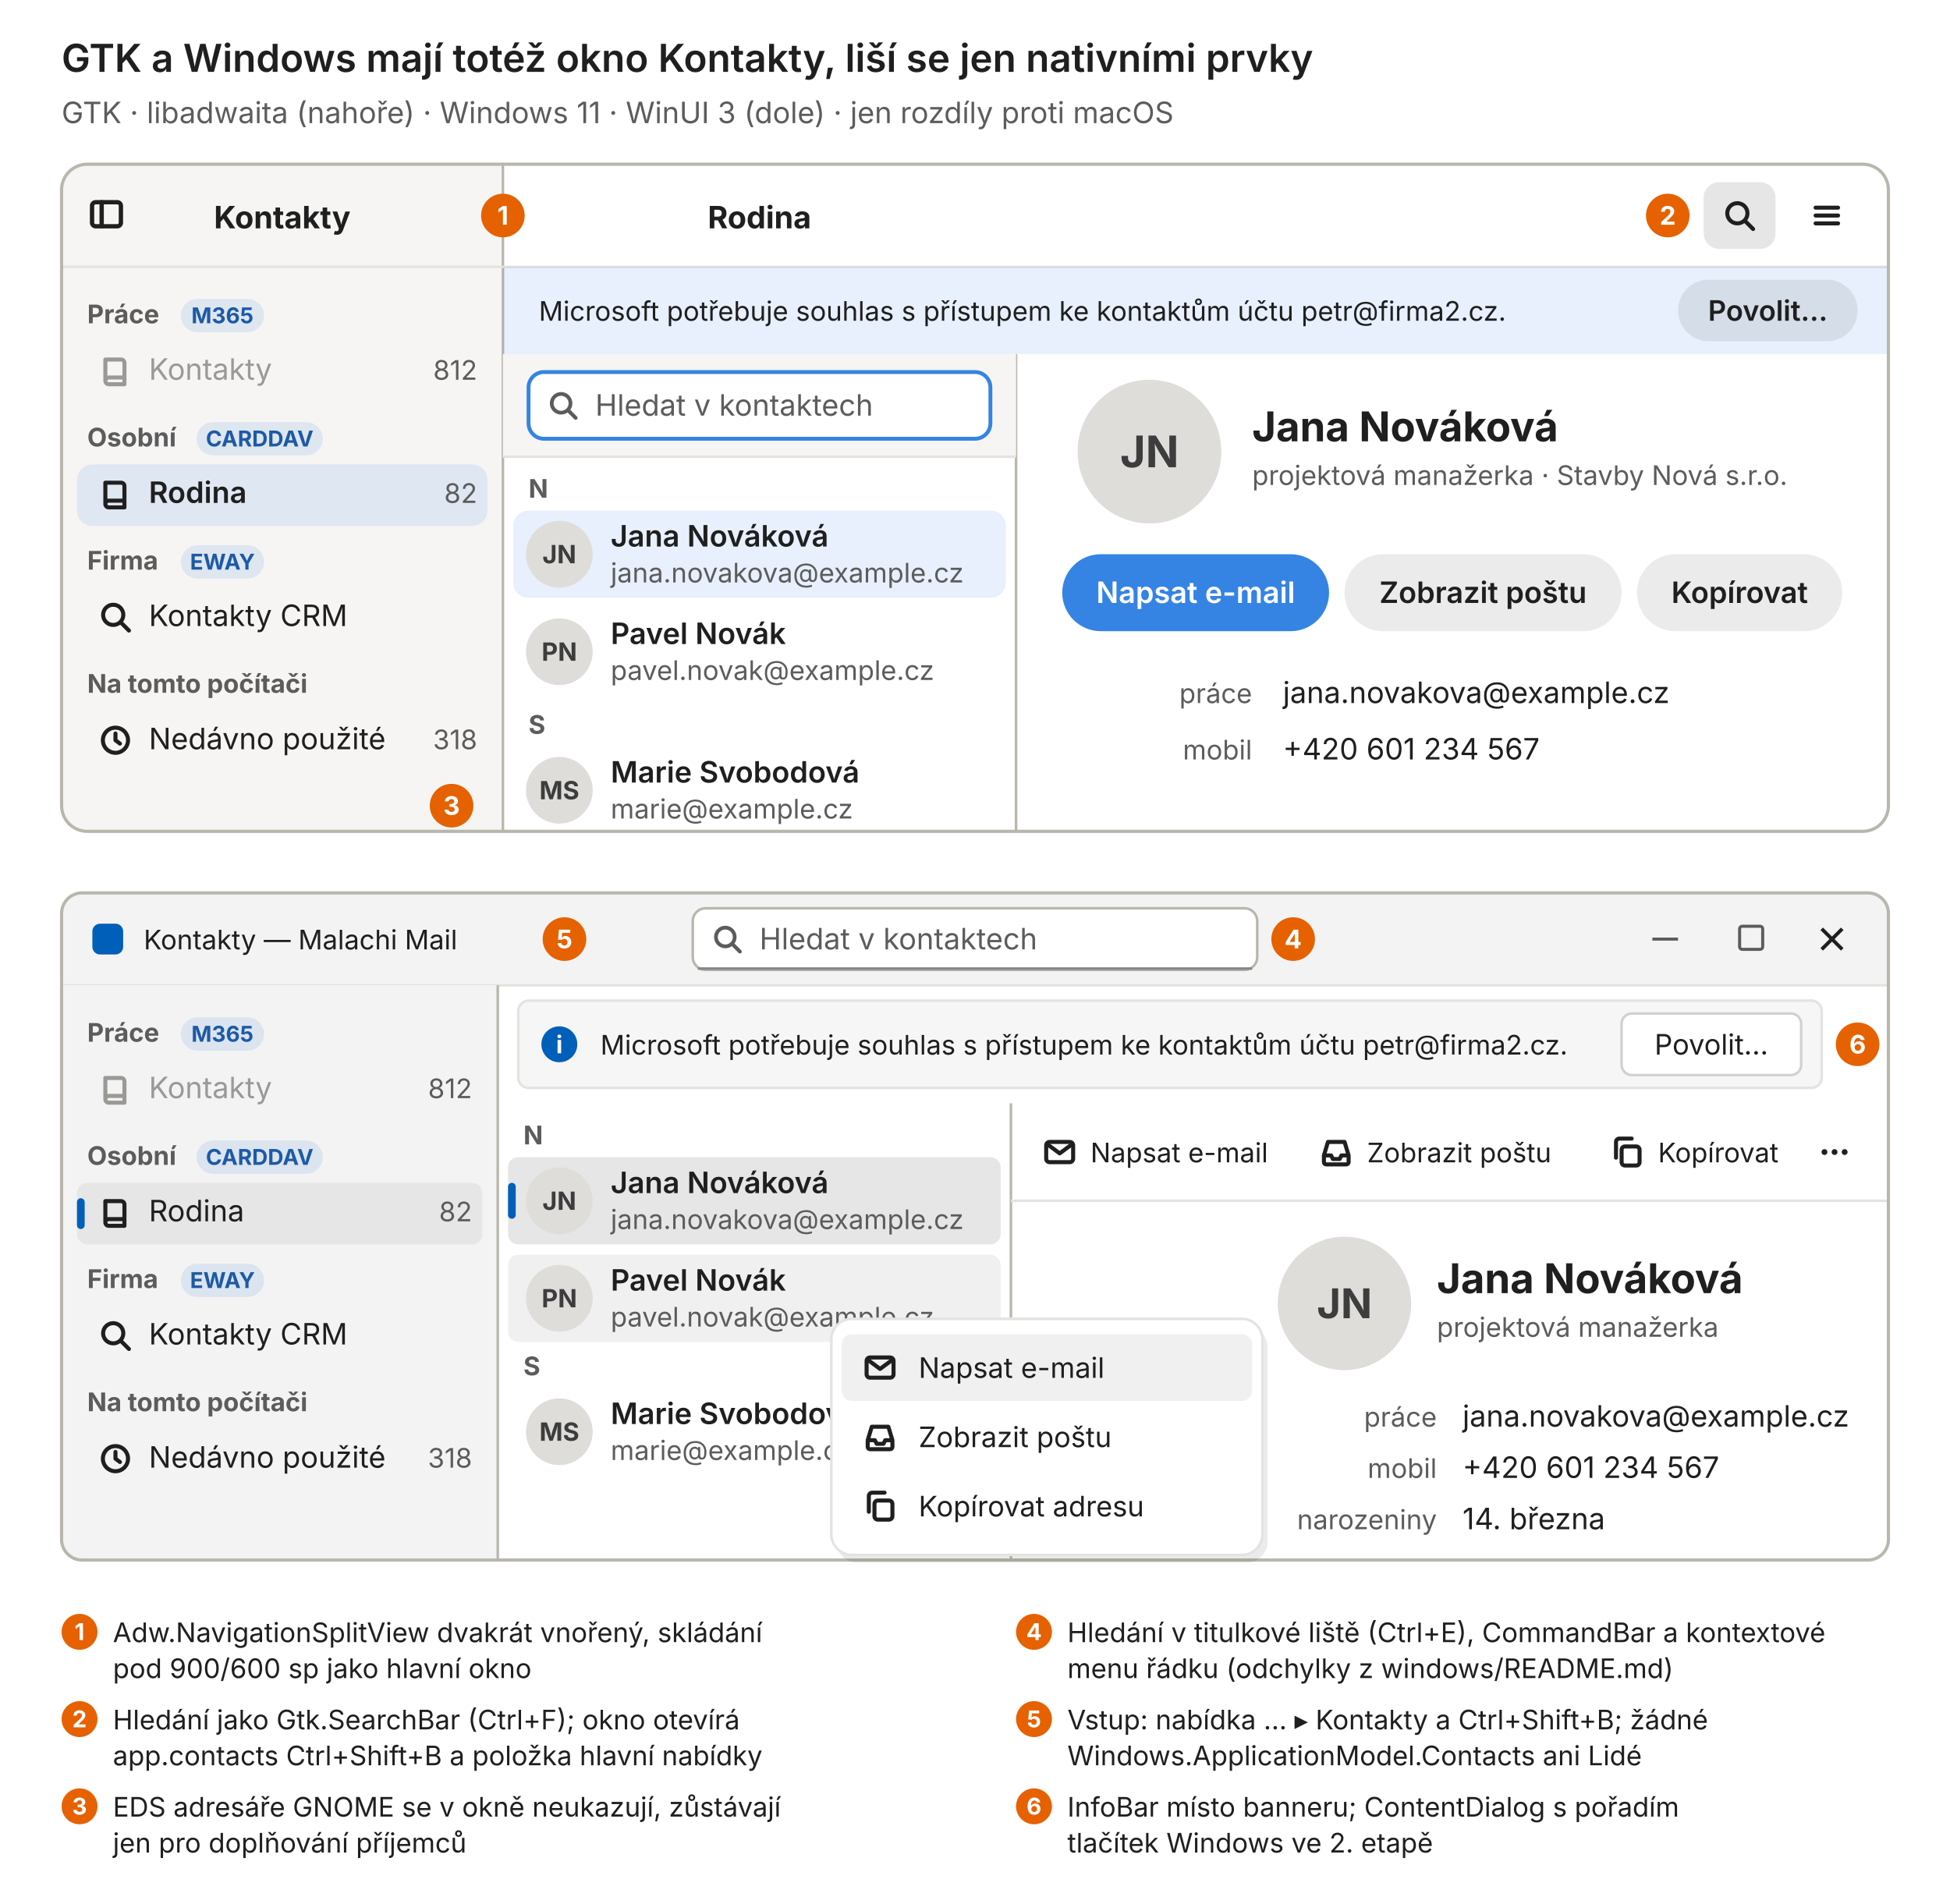
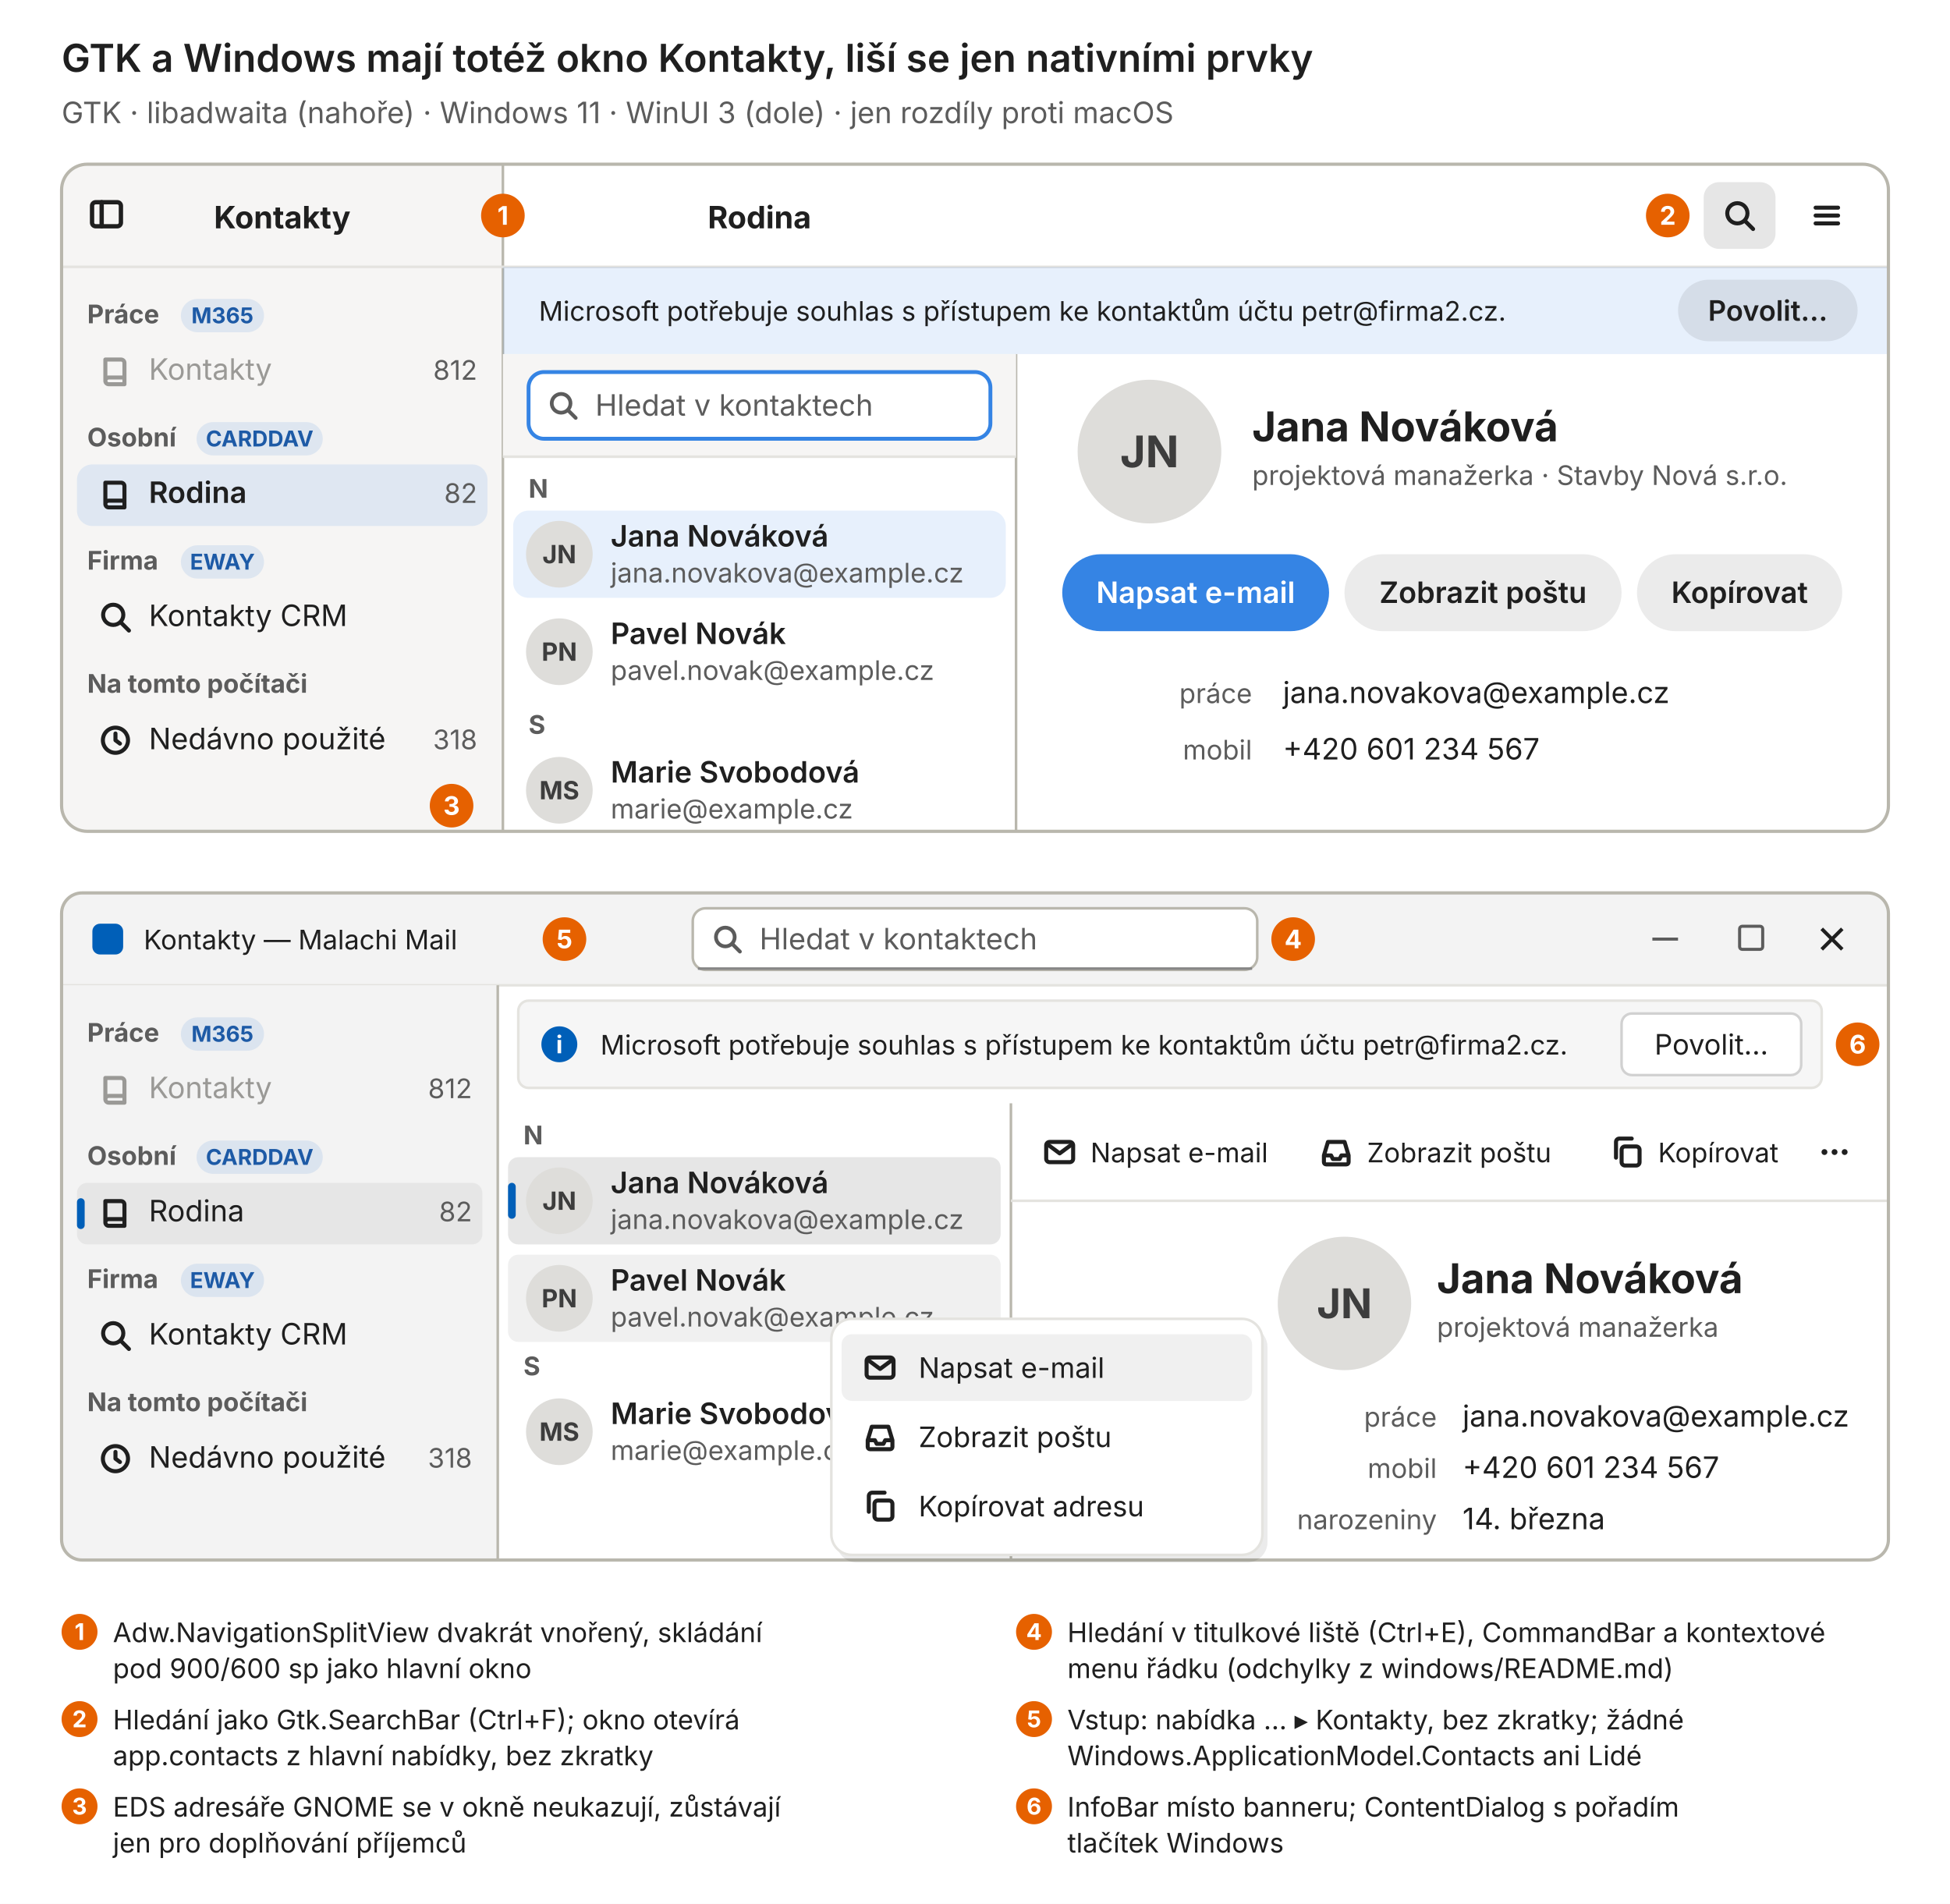
<svg xmlns="http://www.w3.org/2000/svg" xmlns:xlink="http://www.w3.org/1999/xlink" viewBox="0 0 760 742" role="img" aria-label="GTK a Windows mají totéž okno Kontakty, liší se jen nativními prvky" font-size="11.5" font-family="Inter, Cantarell, 'Segoe UI', Helvetica, Arial, sans-serif">
  <rect width="100%" height="100%" fill="#ffffff" />
  <defs>
    <symbol id="i-search" viewBox="0 0 16 16">
      <circle cx="7" cy="7" r="4.5" />
      <path d="M10.5 10.5 14 14" />
    </symbol>
    <symbol id="i-plus" viewBox="0 0 16 16">
      <path d="M8 3v10M3 8h10" />
    </symbol>
    <symbol id="i-mail" viewBox="0 0 16 16">
      <rect x="2" y="3.5" width="12" height="9" rx="1.5" />
      <path d="M2.6 4.6 8 8.6l5.4-4" />
    </symbol>
    <symbol id="i-more" viewBox="0 0 16 16">
      <path d="M3.5 8h.01M8 8h.01M12.5 8h.01" stroke-width="2.6" />
    </symbol>
    <symbol id="i-back" viewBox="0 0 16 16">
      <path d="M10 3 5 8l5 5" />
    </symbol>
    <symbol id="i-people" viewBox="0 0 16 16">
      <circle cx="6" cy="5.5" r="2.4" />
      <path d="M1.8 13.5c.6-2.6 2.2-3.9 4.2-3.9s3.6 1.3 4.2 3.9M10.2 3.4a2.3 2.3 0 0 1 0 4.4M11.6 9.8c1.3.4 2.2 1.6 2.6 3.7" />
    </symbol>
    <symbol id="i-sync" viewBox="0 0 16 16">
      <path d="M13 6A5.3 5.3 0 0 0 3.2 5.2M3 10a5.3 5.3 0 0 0 9.8.8M13.2 2.6V6H9.8M2.8 13.4V10h3.4" />
    </symbol>
    <symbol id="i-lock" viewBox="0 0 16 16">
      <rect x="3.5" y="7" width="9" height="7" rx="1.5" />
      <path d="M5.5 7V5a2.5 2.5 0 0 1 5 0v2" />
    </symbol>
    <symbol id="i-sidebar" viewBox="0 0 16 16">
      <rect x="2" y="3" width="12" height="10" rx="1.5" />
      <path d="M6 3v10" />
    </symbol>
    <symbol id="i-book" viewBox="0 0 16 16">
      <path d="M3.5 3h7A1.5 1.5 0 0 1 12 4.5V14H5a1.5 1.5 0 0 1-1.5-1.5zM3.5 12.5A1.5 1.5 0 0 1 5 11h7" />
    </symbol>
    <symbol id="i-clock" viewBox="0 0 16 16">
      <circle cx="8" cy="8" r="5.6" />
      <path d="M8 5v3l2 1.5" />
    </symbol>
    <symbol id="i-info" viewBox="0 0 16 16">
      <circle cx="8" cy="8" r="5.8" />
      <path d="M8 7.2v3.6M8 5.1h.01" />
    </symbol>
    <symbol id="i-copy" viewBox="0 0 16 16">
      <rect x="5.5" y="5.5" width="8" height="8.5" rx="1.5" />
      <path d="M3 10.5V3.5A1.5 1.5 0 0 1 4.5 2H10" />
    </symbol>
    <symbol id="i-inbox" viewBox="0 0 16 16">
      <path d="M2.5 9.5 4.3 3.5h7.4l1.8 6v3a1 1 0 0 1-1 1h-9a1 1 0 0 1-1-1zM2.5 9.5h3.2l.8 1.6h3l.8-1.6h3.2" />
    </symbol>
    <symbol id="i-menu" viewBox="0 0 16 16">
      <path d="M3 4.5h10M3 8h10M3 11.5h10" />
    </symbol>
    <symbol id="i-gear" viewBox="0 0 16 16">
      <circle cx="8" cy="8" r="2.2" />
      <path d="M8 2v2M8 12v2M2 8h2M12 8h2M3.8 3.8l1.4 1.4M10.8 10.8l1.4 1.4M3.8 12.2l1.4-1.4M10.8 5.2l1.4-1.4" />
    </symbol>
  </defs>
  <text x="24" y="28" font-size="15" font-weight="600" fill="#1f1f1f">GTK a Windows mají totéž okno Kontakty, liší se jen nativními prvky</text>
  <text x="24" y="48" fill="#5c5c5c">GTK · libadwaita (nahoře) · Windows 11 · WinUI 3 (dole) · jen rozdíly proti macOS</text>
  <clipPath id="clip1">
    <rect x="24" y="64" width="712" height="260" rx="10" />
  </clipPath>
  <g clip-path="url(#clip1)">
    <rect x="24" y="64" width="712" height="260" fill="#ffffff" />
    <rect x="24" y="64" width="172" height="260" fill="#f6f5f4" />
    <line x1="196" y1="64" x2="196" y2="324" stroke="#b9b7ad" stroke-width="1" />
    <line x1="396" y1="138" x2="396" y2="324" stroke="#b9b7ad" stroke-width="1" />
    <line x1="24" y1="104" x2="736" y2="104" stroke="#e4e3df" stroke-width="1" />
    <use xlink:href="#i-sidebar" x="34" y="76" width="15" height="15" stroke="#1f1f1f" fill="none" stroke-width="1.8" stroke-linecap="round" stroke-linejoin="round" />
    <text x="110" y="89" font-size="12" font-weight="700" text-anchor="middle" fill="#1f1f1f">Kontakty</text>
    <text x="296" y="89" font-size="12" font-weight="700" text-anchor="middle" fill="#1f1f1f">Rodina</text>
    <rect x="664" y="71" width="28" height="26" rx="6" fill="#000000" fill-opacity="0.1" />
    <use xlink:href="#i-search" x="671" y="77" width="14" height="14" stroke="#1f1f1f" fill="none" stroke-width="1.8" stroke-linecap="round" stroke-linejoin="round" />
    <rect x="698" y="71" width="28" height="26" rx="6" fill="none" />
    <use xlink:href="#i-menu" x="705" y="77" width="14" height="14" stroke="#1f1f1f" fill="none" stroke-width="1.8" stroke-linecap="round" stroke-linejoin="round" />
    <text x="34" y="126" font-size="10" font-weight="700" fill="#5c5c5c">Práce</text>
    <rect x="70.5" y="116.5" width="32.4" height="13" rx="6.5" fill="#2b76d2" fill-opacity="0.12" />
    <text x="86.7" y="126.0" font-size="8.5" font-weight="700" text-anchor="middle" fill="#1d5aa6">M365</text>
    <use xlink:href="#i-book" x="38" y="137.5" width="14" height="14" stroke="#9a9996" fill="none" stroke-width="1.8" stroke-linecap="round" stroke-linejoin="round" />
    <text x="58" y="148" fill="#9a9996">Kontakty</text>
    <text x="186" y="148" font-size="10.5" text-anchor="end" fill="#5c5c5c">812</text>
    <text x="34" y="174" font-size="10" font-weight="700" fill="#5c5c5c">Osobní</text>
    <rect x="76.6" y="164.5" width="49.2" height="13" rx="6.5" fill="#2b76d2" fill-opacity="0.12" />
    <text x="101.2" y="174.0" font-size="8.5" font-weight="700" text-anchor="middle" fill="#1d5aa6">CARDDAV</text>
    <rect x="30" y="181" width="160" height="24" rx="6" fill="#3584e4" fill-opacity="0.12" />
    <use xlink:href="#i-book" x="38" y="185.5" width="14" height="14" stroke="#1f1f1f" fill="none" stroke-width="1.8" stroke-linecap="round" stroke-linejoin="round" />
    <text x="58" y="196" font-weight="600" fill="#1f1f1f">Rodina</text>
    <text x="186" y="196" font-size="10.5" text-anchor="end" fill="#5c5c5c">82</text>
    <text x="34" y="222" font-size="10" font-weight="700" fill="#5c5c5c">Firma</text>
    <rect x="70.5" y="212.5" width="32.4" height="13" rx="6.5" fill="#2b76d2" fill-opacity="0.12" />
    <text x="86.7" y="222.0" font-size="8.5" font-weight="700" text-anchor="middle" fill="#1d5aa6">EWAY</text>
    <use xlink:href="#i-search" x="38" y="233.5" width="14" height="14" stroke="#1f1f1f" fill="none" stroke-width="1.8" stroke-linecap="round" stroke-linejoin="round" />
    <text x="58" y="244" fill="#1f1f1f">Kontakty CRM</text>
    <text x="34" y="270" font-size="10" font-weight="700" fill="#5c5c5c">Na tomto počítači</text>
    <use xlink:href="#i-clock" x="38" y="281.5" width="14" height="14" stroke="#1f1f1f" fill="none" stroke-width="1.8" stroke-linecap="round" stroke-linejoin="round" />
    <text x="58" y="292" fill="#1f1f1f">Nedávno použité</text>
    <text x="186" y="292" font-size="10.5" text-anchor="end" fill="#5c5c5c">318</text>
    <rect x="196" y="104" width="540" height="34" fill="#3584e4" fill-opacity="0.12" />
    <text x="210" y="125" font-size="10.5" fill="#1f1f1f">Microsoft potřebuje souhlas s přístupem ke kontaktům účtu petr@firma2.cz.</text>
    <rect x="654" y="109" width="70" height="24" rx="12" fill="#000000" fill-opacity="0.08" />
    <text x="689" y="125" font-size="11" font-weight="600" text-anchor="middle" fill="#1f1f1f">Povolit…</text>
    <rect x="196" y="138" width="200" height="40" fill="#f6f5f4" />
    <line x1="196" y1="178" x2="396" y2="178" stroke="#e4e3df" stroke-width="1" />
    <rect x="206" y="145" width="180" height="26" rx="6" fill="#ffffff" stroke="#3584e4" stroke-width="1.5" />
    <use xlink:href="#i-search" x="213" y="151.5" width="13" height="13" stroke="#5c5c5c" fill="none" stroke-width="1.8" stroke-linecap="round" stroke-linejoin="round" />
    <text x="232" y="162" font-size="11.5" fill="#5c5c5c">Hledat v kontaktech</text>
    <text x="206" y="194" font-size="10" font-weight="700" fill="#5c5c5c">N</text>
    <rect x="200" y="199" width="192" height="34" rx="6" fill="#3584e4" fill-opacity="0.12" />
    <circle cx="218" cy="216" r="13" fill="#deddda" />
    <text x="218" y="219.528" font-size="9.8" font-weight="700" text-anchor="middle" fill="#3d3d3d">JN</text>
    <text x="238" y="213" font-weight="600" fill="#1f1f1f">Jana Nováková</text>
    <text x="238" y="227" font-size="10.5" fill="#5c5c5c">jana.novakova@example.cz</text>
    <circle cx="218" cy="254" r="13" fill="#deddda" />
    <text x="218" y="257.528" font-size="9.8" font-weight="700" text-anchor="middle" fill="#3d3d3d">PN</text>
    <text x="238" y="251" font-weight="600" fill="#1f1f1f">Pavel Novák</text>
    <text x="238" y="265" font-size="10.5" fill="#5c5c5c">pavel.novak@example.cz</text>
    <text x="206" y="286" font-size="10" font-weight="700" fill="#5c5c5c">S</text>
    <circle cx="218" cy="308" r="13" fill="#deddda" />
    <text x="218" y="311.528" font-size="9.8" font-weight="700" text-anchor="middle" fill="#3d3d3d">MS</text>
    <text x="238" y="305" font-weight="600" fill="#1f1f1f">Marie Svobodová</text>
    <text x="238" y="319" font-size="10.5" fill="#5c5c5c">marie@example.cz</text>
    <circle cx="448" cy="176" r="28" fill="#deddda" />
    <text x="448" y="182.12" font-size="17" font-weight="700" text-anchor="middle" fill="#3d3d3d">JN</text>
    <text x="488" y="172" font-size="16" font-weight="700" fill="#1f1f1f">Jana Nováková</text>
    <text x="488" y="189" font-size="10.5" fill="#5c5c5c">projektová manažerka · Stavby Nová s.r.o.</text>
    <rect x="414" y="216" width="104" height="30" rx="15" fill="#3584e4" />
    <text x="466.0" y="235" font-size="11.5" font-weight="600" text-anchor="middle" fill="#ffffff">Napsat e-mail</text>
    <rect x="524" y="216" width="108" height="30" rx="15" fill="#000000" fill-opacity="0.08" />
    <text x="578.0" y="235" font-size="11.5" font-weight="600" text-anchor="middle" fill="#1f1f1f">Zobrazit poštu</text>
    <rect x="638" y="216" width="80" height="30" rx="15" fill="#000000" fill-opacity="0.08" />
    <text x="678.0" y="235" font-size="11.5" font-weight="600" text-anchor="middle" fill="#1f1f1f">Kopírovat</text>
    <text x="488" y="274" font-size="10.5" text-anchor="end" fill="#5c5c5c">práce</text>
    <text x="500" y="274" fill="#1f1f1f">jana.novakova@example.cz</text>
    <text x="488" y="296" font-size="10.5" text-anchor="end" fill="#5c5c5c">mobil</text>
    <text x="500" y="296" fill="#1f1f1f">+420 601 234 567</text>
  </g>
  <rect x="24" y="64" width="712" height="260" rx="10" fill="none" stroke="#b9b7ad" stroke-width="1.25" />
  <circle cx="196" cy="84" r="8.5" fill="#e66100" />
  <text x="196" y="87.6" font-size="10" font-weight="700" text-anchor="middle" fill="#ffffff">1</text>
  <circle cx="650" cy="84" r="8.5" fill="#e66100" />
  <text x="650" y="87.6" font-size="10" font-weight="700" text-anchor="middle" fill="#ffffff">2</text>
  <circle cx="176" cy="314" r="8.5" fill="#e66100" />
  <text x="176" y="317.6" font-size="10" font-weight="700" text-anchor="middle" fill="#ffffff">3</text>
  <clipPath id="clip2">
    <rect x="24" y="348" width="712" height="260" rx="8" />
  </clipPath>
  <g clip-path="url(#clip2)">
    <rect x="24" y="348" width="712" height="260" fill="#ffffff" />
    <rect x="24" y="348" width="712" height="36" fill="#f3f3f3" />
    <rect x="36" y="360" width="12" height="12" rx="3" fill="#005fb8" />
    <text x="56" y="370" font-size="10.5" fill="#1f1f1f">Kontakty — Malachi Mail</text>
    <rect x="270" y="354" width="220" height="24" rx="5" fill="#ffffff" stroke="#b9b7ad" stroke-width="1" />
    <line x1="272" y1="377.5" x2="488" y2="377.5" stroke="#868686" stroke-width="1" />
    <use xlink:href="#i-search" x="277" y="359.5" width="13" height="13" stroke="#5c5c5c" fill="none" stroke-width="1.8" stroke-linecap="round" stroke-linejoin="round" />
    <text x="296" y="370" font-size="11.5" fill="#5c5c5c">Hledat v kontaktech</text>
    <line x1="644" y1="366" x2="654" y2="366" stroke="#5c5c5c" stroke-width="1.2" />
    <rect x="678" y="361" width="9" height="9" rx="1" fill="none" stroke="#5c5c5c" stroke-width="1.2" />
    <line x1="710" y1="362" x2="718" y2="370" stroke="#1f1f1f" stroke-width="1.4" />
    <line x1="718" y1="362" x2="710" y2="370" stroke="#1f1f1f" stroke-width="1.4" />
    <line x1="24" y1="384" x2="736" y2="384" stroke="#e4e3df" stroke-width="1" />
    <rect x="24" y="384" width="170" height="224" fill="#f3f3f3" />
    <line x1="194" y1="384" x2="194" y2="608" stroke="#b9b7ad" stroke-width="1" />
    <text x="34" y="406" font-size="10" font-weight="700" fill="#5c5c5c">Práce</text>
    <rect x="70.5" y="396.5" width="32.4" height="13" rx="6.5" fill="#2b76d2" fill-opacity="0.12" />
    <text x="86.7" y="406.0" font-size="8.5" font-weight="700" text-anchor="middle" fill="#1d5aa6">M365</text>
    <use xlink:href="#i-book" x="38" y="417.5" width="14" height="14" stroke="#9a9996" fill="none" stroke-width="1.8" stroke-linecap="round" stroke-linejoin="round" />
    <text x="58" y="428" fill="#9a9996">Kontakty</text>
    <text x="184" y="428" font-size="10.5" text-anchor="end" fill="#5c5c5c">812</text>
    <text x="34" y="454" font-size="10" font-weight="700" fill="#5c5c5c">Osobní</text>
    <rect x="76.6" y="444.5" width="49.2" height="13" rx="6.5" fill="#2b76d2" fill-opacity="0.12" />
    <text x="101.2" y="454.0" font-size="8.5" font-weight="700" text-anchor="middle" fill="#1d5aa6">CARDDAV</text>
    <rect x="30" y="461" width="158" height="24" rx="4" fill="#e6e6e6" />
    <rect x="30" y="467" width="3" height="12" rx="1.5" fill="#005fb8" />
    <use xlink:href="#i-book" x="38" y="465.5" width="14" height="14" stroke="#1f1f1f" fill="none" stroke-width="1.8" stroke-linecap="round" stroke-linejoin="round" />
    <text x="58" y="476" fill="#1f1f1f">Rodina</text>
    <text x="184" y="476" font-size="10.5" text-anchor="end" fill="#5c5c5c">82</text>
    <text x="34" y="502" font-size="10" font-weight="700" fill="#5c5c5c">Firma</text>
    <rect x="70.5" y="492.5" width="32.4" height="13" rx="6.5" fill="#2b76d2" fill-opacity="0.12" />
    <text x="86.7" y="502.0" font-size="8.5" font-weight="700" text-anchor="middle" fill="#1d5aa6">EWAY</text>
    <use xlink:href="#i-search" x="38" y="513.5" width="14" height="14" stroke="#1f1f1f" fill="none" stroke-width="1.8" stroke-linecap="round" stroke-linejoin="round" />
    <text x="58" y="524" fill="#1f1f1f">Kontakty CRM</text>
    <text x="34" y="550" font-size="10" font-weight="700" fill="#5c5c5c">Na tomto počítači</text>
    <use xlink:href="#i-clock" x="38" y="561.5" width="14" height="14" stroke="#1f1f1f" fill="none" stroke-width="1.8" stroke-linecap="round" stroke-linejoin="round" />
    <text x="58" y="572" fill="#1f1f1f">Nedávno použité</text>
    <text x="184" y="572" font-size="10.5" text-anchor="end" fill="#5c5c5c">318</text>
    <rect x="202" y="390" width="508" height="34" rx="4" fill="#f6f6f6" stroke="#e4e3df" stroke-width="1" />
    <circle cx="218" cy="407" r="7" fill="#005fb8" />
    <text x="218" y="410.5" font-size="9.5" font-weight="700" text-anchor="middle" fill="#ffffff">i</text>
    <text x="234" y="411" font-size="10.5" fill="#1f1f1f">Microsoft potřebuje souhlas s přístupem ke kontaktům účtu petr@firma2.cz.</text>
    <rect x="632" y="395" width="70" height="24" rx="4" fill="#ffffff" stroke="#d1d1d1" stroke-width="1" />
    <text x="667" y="411" font-size="11" text-anchor="middle" fill="#1f1f1f">Povolit…</text>
    <line x1="394" y1="430" x2="394" y2="608" stroke="#b9b7ad" stroke-width="1" />
    <text x="204" y="446" font-size="10" font-weight="700" fill="#5c5c5c">N</text>
    <rect x="198" y="451" width="192" height="34" rx="4" fill="#e6e6e6" />
    <rect x="198" y="461" width="3" height="14" rx="1.5" fill="#005fb8" />
    <circle cx="218" cy="468" r="13" fill="#deddda" />
    <text x="218" y="471.528" font-size="9.8" font-weight="700" text-anchor="middle" fill="#3d3d3d">JN</text>
    <text x="238" y="465" font-weight="600" fill="#1f1f1f">Jana Nováková</text>
    <text x="238" y="479" font-size="10.5" fill="#5c5c5c">jana.novakova@example.cz</text>
    <rect x="198" y="489" width="192" height="34" rx="4" fill="#f0f0f0" />
    <circle cx="218" cy="506" r="13" fill="#deddda" />
    <text x="218" y="509.528" font-size="9.8" font-weight="700" text-anchor="middle" fill="#3d3d3d">PN</text>
    <text x="238" y="503" font-weight="600" fill="#1f1f1f">Pavel Novák</text>
    <text x="238" y="517" font-size="10.5" fill="#5c5c5c">pavel.novak@example.cz</text>
    <text x="204" y="536" font-size="10" font-weight="700" fill="#5c5c5c">S</text>
    <circle cx="218" cy="558" r="13" fill="#deddda" />
    <text x="218" y="561.528" font-size="9.8" font-weight="700" text-anchor="middle" fill="#3d3d3d">MS</text>
    <text x="238" y="555" font-weight="600" fill="#1f1f1f">Marie Svobodová</text>
    <text x="238" y="569" font-size="10.5" fill="#5c5c5c">marie@example.cz</text>
    <line x1="394" y1="468" x2="736" y2="468" stroke="#e4e3df" stroke-width="1" />
    <use xlink:href="#i-mail" x="406" y="442" width="14" height="14" stroke="#1f1f1f" fill="none" stroke-width="1.8" stroke-linecap="round" stroke-linejoin="round" />
    <text x="425" y="453" font-size="10.5" fill="#1f1f1f">Napsat e-mail</text>
    <use xlink:href="#i-inbox" x="513.8" y="442" width="14" height="14" stroke="#1f1f1f" fill="none" stroke-width="1.8" stroke-linecap="round" stroke-linejoin="round" />
    <text x="532.8" y="453" font-size="10.5" fill="#1f1f1f">Zobrazit poštu</text>
    <use xlink:href="#i-copy" x="627.2" y="442" width="14" height="14" stroke="#1f1f1f" fill="none" stroke-width="1.8" stroke-linecap="round" stroke-linejoin="round" />
    <text x="646.2" y="453" font-size="10.5" fill="#1f1f1f">Kopírovat</text>
    <use xlink:href="#i-more" x="708" y="442" width="14" height="14" stroke="#1f1f1f" fill="none" stroke-width="1.8" stroke-linecap="round" stroke-linejoin="round" />
    <circle cx="524" cy="508" r="26" fill="#deddda" />
    <text x="524" y="513.76" font-size="16" font-weight="700" text-anchor="middle" fill="#3d3d3d">JN</text>
    <text x="560" y="504" font-size="16" font-weight="700" fill="#1f1f1f">Jana Nováková</text>
    <text x="560" y="521" font-size="10.5" fill="#5c5c5c">projektová manažerka</text>
    <text x="560" y="556" font-size="10.5" text-anchor="end" fill="#5c5c5c">práce</text>
    <text x="570" y="556" fill="#1f1f1f">jana.novakova@example.cz</text>
    <text x="560" y="576" font-size="10.5" text-anchor="end" fill="#5c5c5c">mobil</text>
    <text x="570" y="576" fill="#1f1f1f">+420 601 234 567</text>
    <text x="560" y="596" font-size="10.5" text-anchor="end" fill="#5c5c5c">narozeniny</text>
    <text x="570" y="596" fill="#1f1f1f">14. března</text>
  </g>
  <rect x="24" y="348" width="712" height="260" rx="8" fill="none" stroke="#b9b7ad" stroke-width="1.25" />
  <rect x="326" y="517" width="168" height="92" rx="8" fill="#000000" fill-opacity="0.08" />
  <rect x="324" y="514" width="168" height="92" rx="8" fill="#ffffff" stroke="#e4e3df" stroke-width="1" />
  <rect x="328" y="520" width="160" height="26" rx="4" fill="#f0f0f0" />
  <use xlink:href="#i-mail" x="336" y="526" width="14" height="14" stroke="#1f1f1f" fill="none" stroke-width="1.8" stroke-linecap="round" stroke-linejoin="round" />
  <text x="358" y="537" font-size="11" fill="#1f1f1f">Napsat e-mail</text>
  <use xlink:href="#i-inbox" x="336" y="553" width="14" height="14" stroke="#1f1f1f" fill="none" stroke-width="1.8" stroke-linecap="round" stroke-linejoin="round" />
  <text x="358" y="564" font-size="11" fill="#1f1f1f">Zobrazit poštu</text>
  <use xlink:href="#i-copy" x="336" y="580" width="14" height="14" stroke="#1f1f1f" fill="none" stroke-width="1.8" stroke-linecap="round" stroke-linejoin="round" />
  <text x="358" y="591" font-size="11" fill="#1f1f1f">Kopírovat adresu</text>
  <circle cx="504" cy="366" r="8.5" fill="#e66100" />
  <text x="504" y="369.6" font-size="10" font-weight="700" text-anchor="middle" fill="#ffffff">4</text>
  <circle cx="220" cy="366" r="8.5" fill="#e66100" />
  <text x="220" y="369.6" font-size="10" font-weight="700" text-anchor="middle" fill="#ffffff">5</text>
  <circle cx="724" cy="407" r="8.5" fill="#e66100" />
  <text x="724" y="410.6" font-size="10" font-weight="700" text-anchor="middle" fill="#ffffff">6</text>
  <circle cx="31" cy="636" r="7" fill="#e66100" />
  <text x="31" y="639.2" font-size="9" font-weight="700" text-anchor="middle" fill="#ffffff">1</text>
  <text x="44" y="640" font-size="10.5" fill="#1f1f1f">Adw.NavigationSplitView dvakrát vnořený, skládání</text>
  <text x="44" y="654" font-size="10.5" fill="#1f1f1f">pod 900/600 sp jako hlavní okno</text>
  <circle cx="31" cy="670" r="7" fill="#e66100" />
  <text x="31" y="673.2" font-size="9" font-weight="700" text-anchor="middle" fill="#ffffff">2</text>
  <text x="44" y="674" font-size="10.5" fill="#1f1f1f">Hledání jako Gtk.SearchBar (Ctrl+F); okno otevírá</text>
-   <text x="44" y="688" font-size="10.5" fill="#1f1f1f">app.contacts Ctrl+Shift+B a položka hlavní nabídky</text>
+   <text x="44" y="688" font-size="10.5" fill="#1f1f1f">app.contacts z hlavní nabídky, bez zkratky</text>
  <circle cx="31" cy="704" r="7" fill="#e66100" />
  <text x="31" y="707.2" font-size="9" font-weight="700" text-anchor="middle" fill="#ffffff">3</text>
  <text x="44" y="708" font-size="10.5" fill="#1f1f1f">EDS adresáře GNOME se v okně neukazují, zůstávají</text>
  <text x="44" y="722" font-size="10.5" fill="#1f1f1f">jen pro doplňování příjemců</text>
  <circle cx="403" cy="636" r="7" fill="#e66100" />
  <text x="403" y="639.2" font-size="9" font-weight="700" text-anchor="middle" fill="#ffffff">4</text>
  <text x="416" y="640" font-size="10.5" fill="#1f1f1f">Hledání v titulkové liště (Ctrl+E), CommandBar a kontextové</text>
  <text x="416" y="654" font-size="10.5" fill="#1f1f1f">menu řádku (odchylky z windows/README.md)</text>
  <circle cx="403" cy="670" r="7" fill="#e66100" />
  <text x="403" y="673.2" font-size="9" font-weight="700" text-anchor="middle" fill="#ffffff">5</text>
-   <text x="416" y="674" font-size="10.5" fill="#1f1f1f">Vstup: nabídka … ▸ Kontakty a Ctrl+Shift+B; žádné</text>
+   <text x="416" y="674" font-size="10.5" fill="#1f1f1f">Vstup: nabídka … ▸ Kontakty, bez zkratky; žádné</text>
  <text x="416" y="688" font-size="10.5" fill="#1f1f1f">Windows.ApplicationModel.Contacts ani Lidé</text>
  <circle cx="403" cy="704" r="7" fill="#e66100" />
  <text x="403" y="707.2" font-size="9" font-weight="700" text-anchor="middle" fill="#ffffff">6</text>
  <text x="416" y="708" font-size="10.5" fill="#1f1f1f">InfoBar místo banneru; ContentDialog s pořadím</text>
-   <text x="416" y="722" font-size="10.5" fill="#1f1f1f">tlačítek Windows ve 2. etapě</text>
+   <text x="416" y="722" font-size="10.5" fill="#1f1f1f">tlačítek Windows</text>
</svg>
